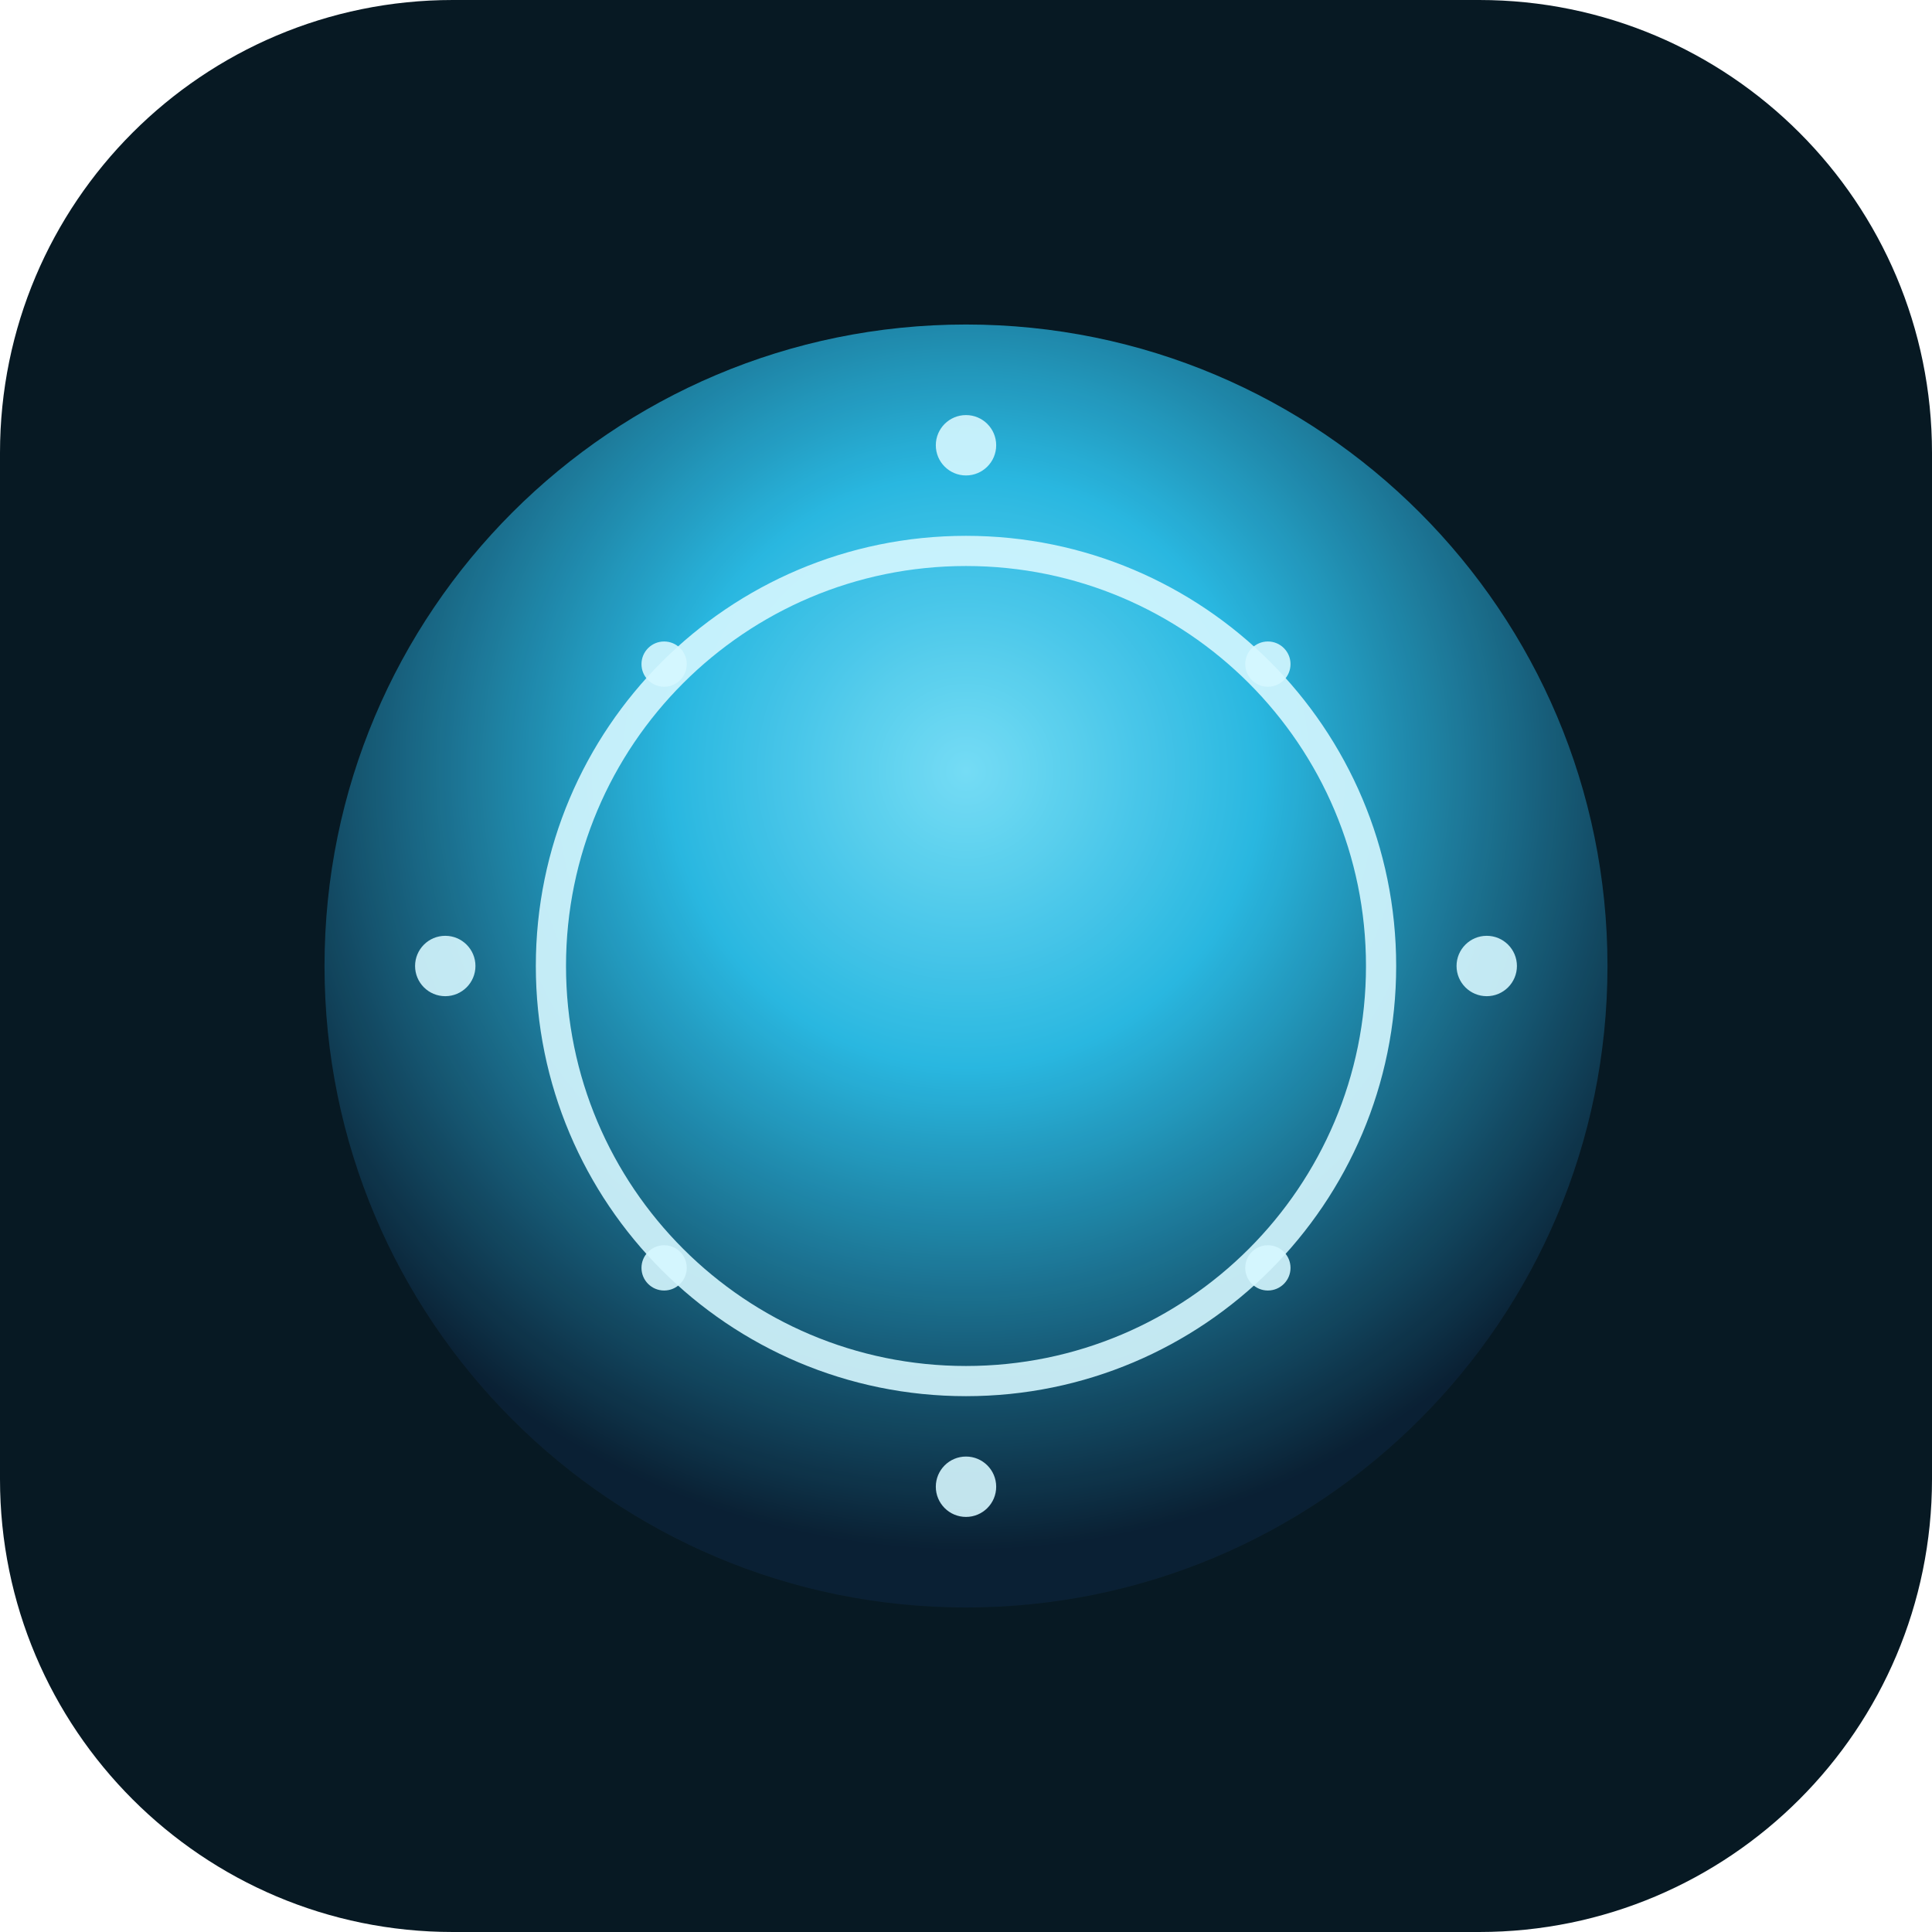
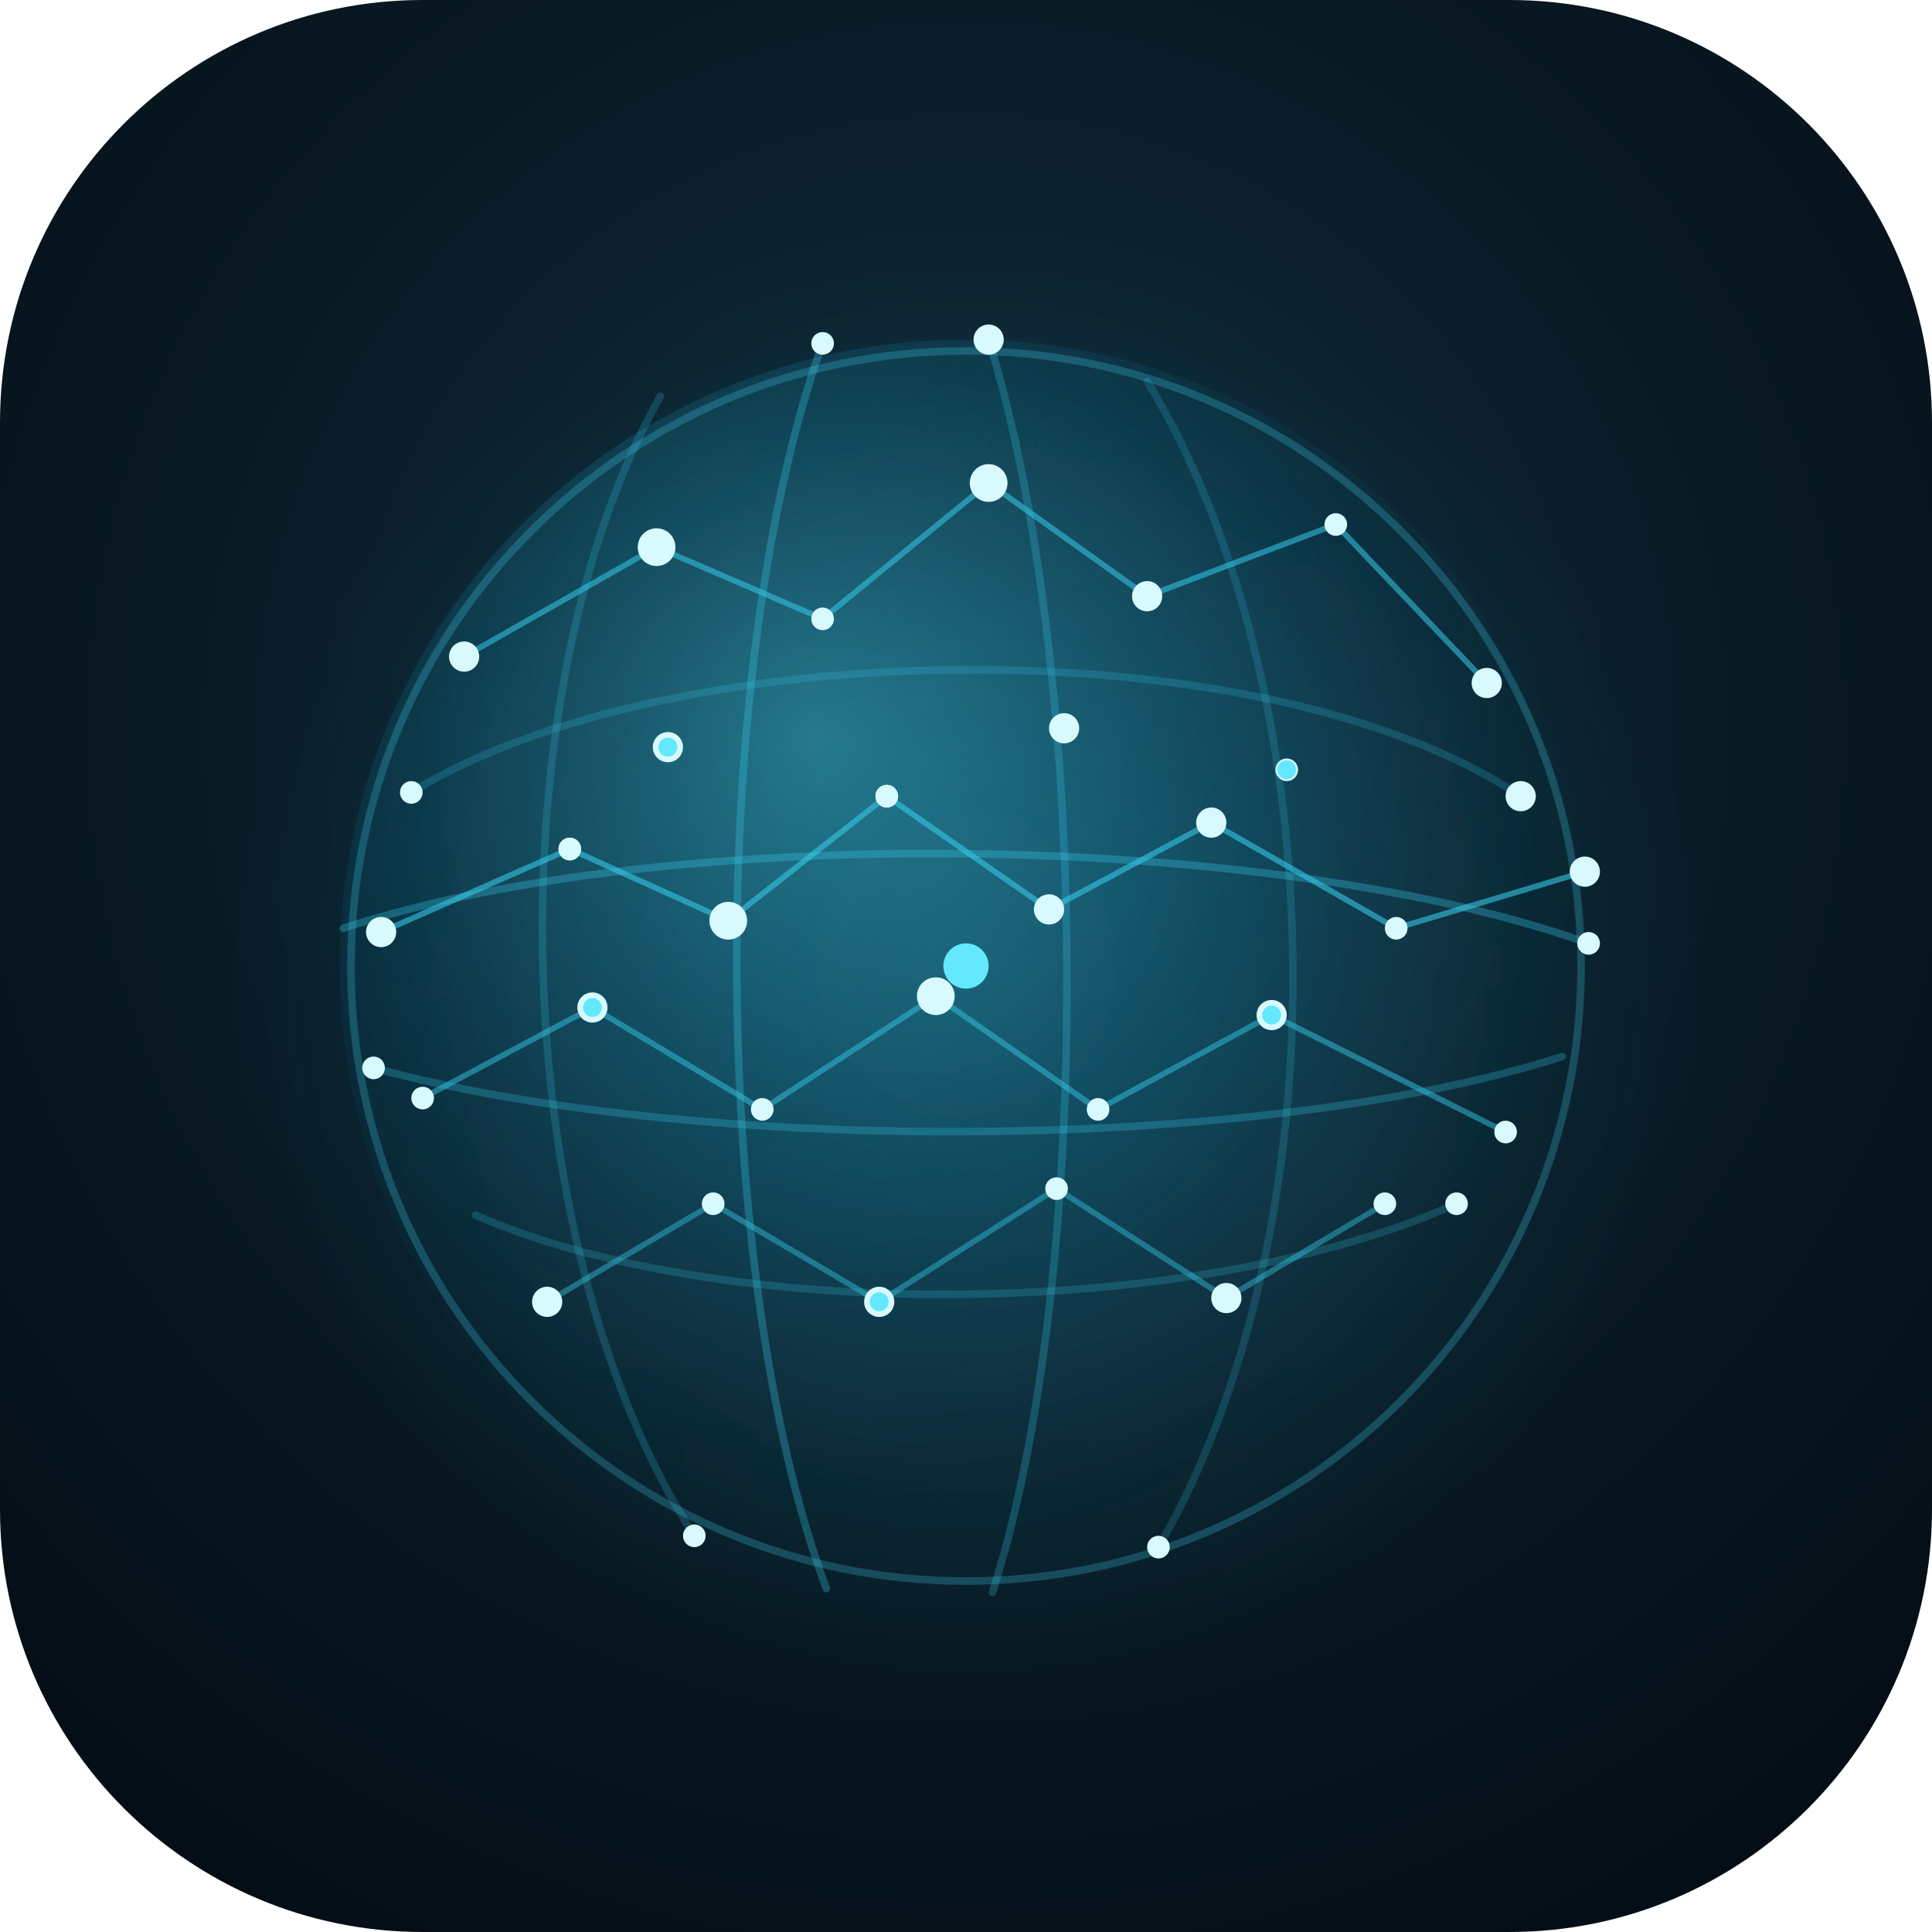
<svg xmlns="http://www.w3.org/2000/svg" viewBox="0 0 512 512">
  <defs>
-     <radialGradient id="g" cx="50%" cy="35%" r="60%">
-       <stop offset="0%" stop-color="#7be6ff" />
-       <stop offset="38%" stop-color="#2bbfe9" />
-       <stop offset="100%" stop-color="#0b2134" />
+     <radialGradient id="background" cx="50%" cy="38%" r="78%">
+       <stop stop-color="#102b39" />
+       <stop offset="1" stop-color="#030a12" />
    </radialGradient>
+     <radialGradient id="orb" cx="38%" cy="32%" r="68%">
+       <stop stop-color="#49e3ff" stop-opacity=".34" />
+       <stop offset=".56" stop-color="#087da7" stop-opacity=".14" />
+       <stop offset="1" stop-color="#051522" stop-opacity=".03" />
+     </radialGradient>
+     <radialGradient id="glow">
+       <stop stop-color="#31d9ff" stop-opacity=".24" />
+       <stop offset="1" stop-color="#31d9ff" stop-opacity="0" />
+     </radialGradient>
+     <filter id="soft-glow" x="-50%" y="-50%" width="200%" height="200%">
+       <feGaussianBlur stdDeviation="9" />
+     </filter>
  </defs>
-   <rect width="512" height="512" rx="120" fill="#071923" />
-   <circle cx="256" cy="256" r="170" fill="url(#g)" opacity="0.95" />
-   <circle cx="256" cy="256" r="110" fill="none" stroke="#d6f7ff" stroke-width="8" opacity="0.9" />
-   <g fill="#d6f7ff" opacity="0.9">
-     <circle cx="256" cy="118" r="8" />
-     <circle cx="256" cy="394" r="8" />
-     <circle cx="118" cy="256" r="8" />
-     <circle cx="394" cy="256" r="8" />
-     <circle cx="176" cy="176" r="6" />
-     <circle cx="336" cy="176" r="6" />
-     <circle cx="176" cy="336" r="6" />
-     <circle cx="336" cy="336" r="6" />
+   <rect width="512" height="512" rx="112" fill="url(#background)" />
+   <circle cx="256" cy="256" r="194" fill="url(#glow)" filter="url(#soft-glow)" />
+   <circle cx="256" cy="256" r="166" fill="url(#orb)" />
+   <g fill="none" stroke="#35cbea" stroke-linecap="round">
+     <path d="M109 210C177 168 334 165 403 211" opacity=".2" stroke-width="2" />
+     <path d="M91 246C176 218 337 220 421 250" opacity=".32" stroke-width="2" />
+     <path d="M99 283C183 306 333 306 414 280" opacity=".26" stroke-width="2" />
+     <path d="M126 322C192 351 317 350 386 319" opacity=".2" stroke-width="2" />
+     <path d="M175 105C131 183 133 328 184 407" opacity=".2" stroke-width="2" />
+     <path d="M218 91C187 177 188 338 219 421" opacity=".3" stroke-width="2" />
+     <path d="M262 90C289 177 290 338 263 422" opacity=".25" stroke-width="2" />
+     <path d="M304 101C354 183 356 326 307 410" opacity=".18" stroke-width="2" />
+     <path d="M123 174L174 145L218 164L262 128L304 158L354 139L394 181" opacity=".55" stroke-width="1.5" />
+     <path d="M101 247L151 225L193 244L235 211L278 241L321 218L370 246L420 231" opacity=".58" stroke-width="1.5" />
+     <path d="M112 291L157 267L202 294L248 264L291 294L337 269L399 300" opacity=".48" stroke-width="1.5" />
+     <path d="M145 345L189 319L233 345L280 315L325 344L367 319" opacity=".42" stroke-width="1.5" />
+   </g>
+   <circle cx="256" cy="256" r="163" fill="none" stroke="#46d9f5" stroke-opacity=".24" stroke-width="2" />
+   <g fill="#d8faff">
+     <circle cx="123" cy="174" r="4" />
+     <circle cx="174" cy="145" r="5" />
+     <circle cx="218" cy="164" r="3" />
+     <circle cx="262" cy="128" r="5" />
+     <circle cx="304" cy="158" r="4" />
+     <circle cx="354" cy="139" r="3" />
+     <circle cx="394" cy="181" r="4" />
+     <circle cx="109" cy="210" r="3" />
+     <circle cx="177" cy="198" r="4" />
+     <circle cx="235" cy="211" r="3" />
+     <circle cx="282" cy="193" r="4" />
+     <circle cx="341" cy="204" r="3" />
+     <circle cx="403" cy="211" r="4" />
+     <circle cx="101" cy="247" r="4" />
+     <circle cx="151" cy="225" r="3" />
+     <circle cx="193" cy="244" r="5" />
+     <circle cx="235" cy="211" r="3" />
+     <circle cx="278" cy="241" r="4" />
+     <circle cx="321" cy="218" r="4" />
+     <circle cx="370" cy="246" r="3" />
+     <circle cx="420" cy="231" r="4" />
+     <circle cx="112" cy="291" r="3" />
+     <circle cx="157" cy="267" r="4" />
+     <circle cx="202" cy="294" r="3" />
+     <circle cx="248" cy="264" r="5" />
+     <circle cx="291" cy="294" r="3" />
+     <circle cx="337" cy="269" r="4" />
+     <circle cx="399" cy="300" r="3" />
+     <circle cx="145" cy="345" r="4" />
+     <circle cx="189" cy="319" r="3" />
+     <circle cx="233" cy="345" r="4" />
+     <circle cx="280" cy="315" r="3" />
+     <circle cx="325" cy="344" r="4" />
+     <circle cx="367" cy="319" r="3" />
+     <circle cx="151" cy="225" r="3" />
+     <circle cx="218" cy="91" r="3" />
+     <circle cx="262" cy="90" r="4" />
+     <circle cx="307" cy="410" r="3" />
+     <circle cx="184" cy="407" r="3" />
+     <circle cx="421" cy="250" r="3" />
+     <circle cx="99" cy="283" r="3" />
+     <circle cx="386" cy="319" r="3" />
+   </g>
+   <g fill="#63e8ff">
+     <circle cx="256" cy="256" r="6" />
+     <circle cx="177" cy="198" r="2.5" />
+     <circle cx="341" cy="204" r="2.5" />
+     <circle cx="157" cy="267" r="2.5" />
+     <circle cx="337" cy="269" r="2.5" />
+     <circle cx="233" cy="345" r="2.5" />
  </g>
</svg>
